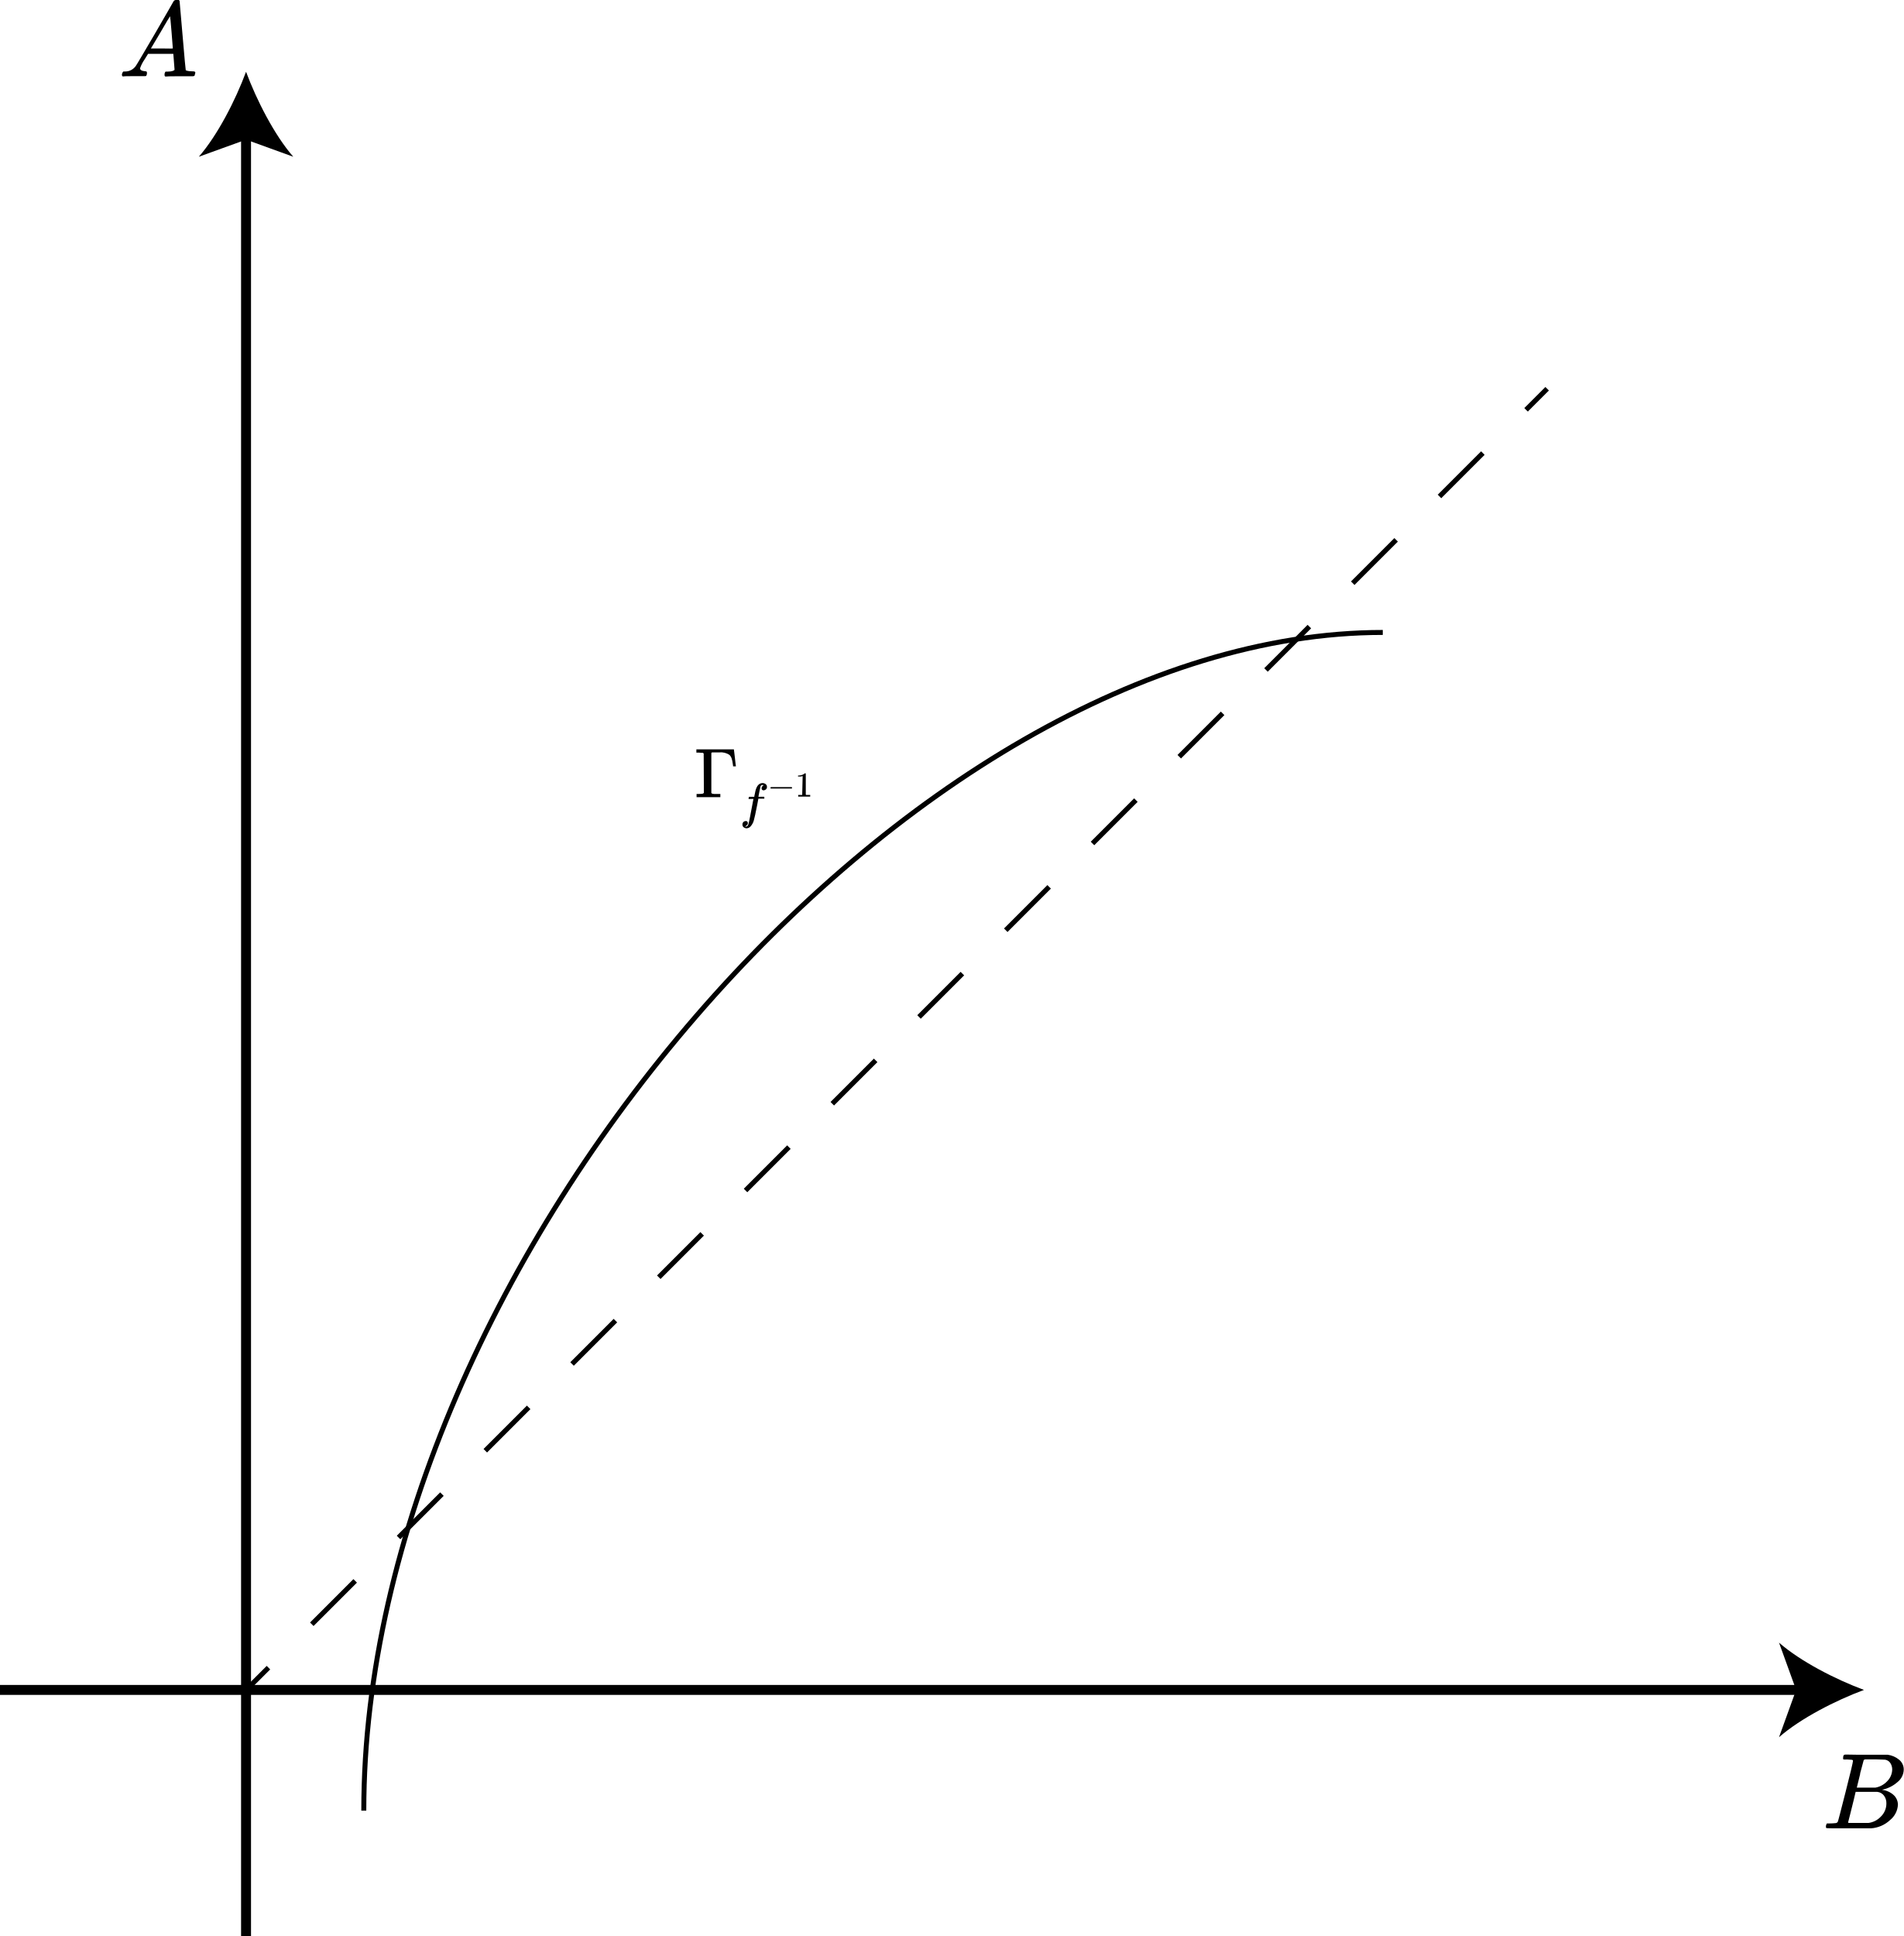
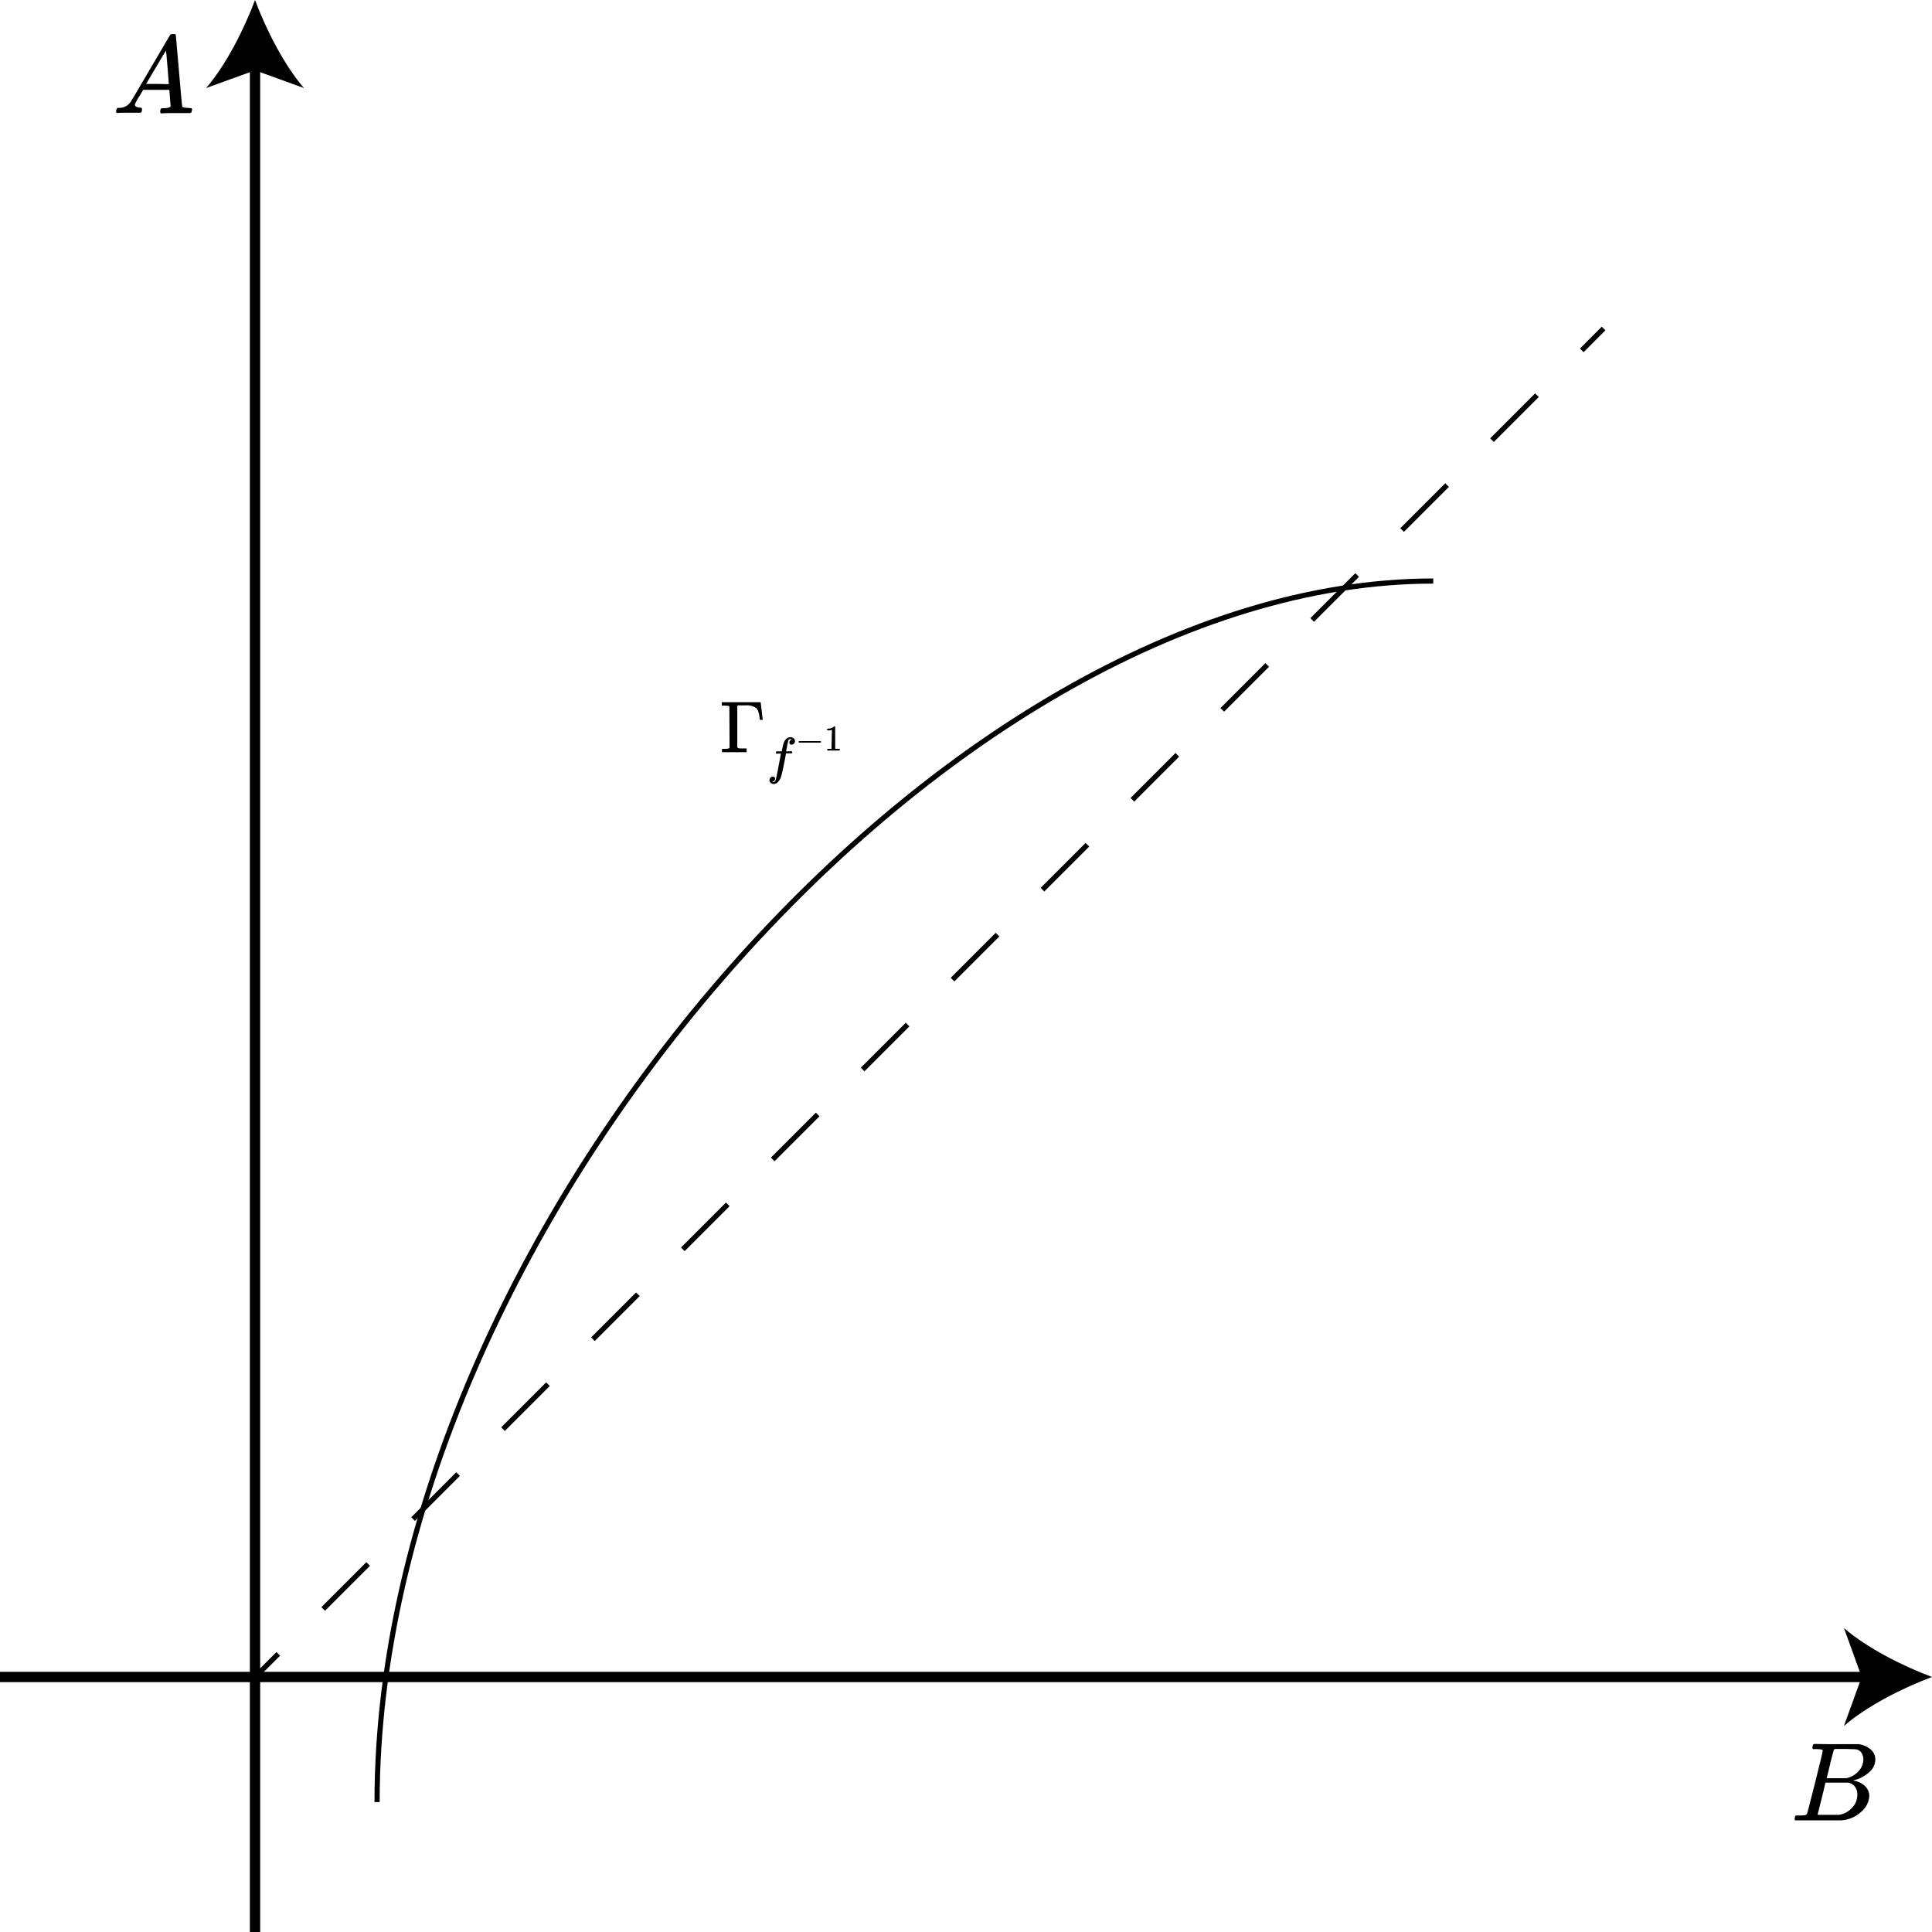
- <svg xmlns="http://www.w3.org/2000/svg" viewBox="0 0 383 389.44">
+ <svg xmlns="http://www.w3.org/2000/svg" viewBox="0 0 375 375">
  <defs>
    <style>.cls-1,.cls-2,.cls-3{fill:none;stroke:#000;stroke-miterlimit:10;}.cls-1{stroke-width:2px;}.cls-3{stroke-dasharray:12.34 12.34;}</style>
  </defs>
  <g id="Ebene_2" data-name="Ebene 2">
    <g id="Ebene_1-2" data-name="Ebene 1">
-       <line class="cls-1" x1="49.5" y1="26.51" x2="49.5" y2="389.44" />
-       <path d="M49.5,14.44C47.39,20.12,43.8,27.17,40,31.53l9.51-3.44L59,31.53C55.2,27.17,51.61,20.12,49.5,14.44Z" />
-       <line class="cls-1" y1="339.94" x2="362.93" y2="339.94" />
-       <path d="M375,339.94c-5.68,2.11-12.73,5.7-17.09,9.51l3.44-9.51-3.44-9.51C362.27,334.24,369.32,337.83,375,339.94Z" />
-       <path id="MJMATHI-41" d="M28.18,13.73c0,.35.33.54,1,.6.25,0,.38.08.38.24,0,0,0,.1,0,.28a1.12,1.12,0,0,1-.13.38c0,.06-.14.09-.28.09h-.26l-.72,0-1.37,0c-1,0-1.66,0-1.95.05h-.17a.41.41,0,0,1-.15-.24,1,1,0,0,1,.28-.75h.3a2.59,2.59,0,0,0,2.18-1.07c.09-.08,1.38-2.26,3.87-6.52S34.88.31,34.92.26A.55.55,0,0,1,35.43,0H36l.13.21.6,6.91c.39,4.61.61,6.93.64,7s.53.23,1.39.23c.35,0,.53.07.53.22s0,.12-.06.3a1.26,1.26,0,0,1-.11.38s-.13.07-.3.09h-.3l-.83,0-1.56,0c-1.34,0-2.22,0-2.63.05h-.26c-.09-.09-.13-.15-.13-.2a3.58,3.58,0,0,1,0-.38,1.57,1.57,0,0,1,.13-.34l.09-.07h.42c.77,0,1.23-.16,1.37-.36l-.25-3.21H29.79L29.06,12A6.8,6.8,0,0,0,28.18,13.73Zm6.59-4c0-.15-.09-1.26-.26-3.33s-.27-3.11-.3-3.13l-.57.92L32.29,6.5,30.36,9.75l2.21,0C34,9.78,34.77,9.77,34.77,9.75Z" />
-       <path id="MJMATHI-42" d="M371.61,353.93a5,5,0,0,1-.7,0c-.07,0-.11-.09-.11-.24,0-.39.08-.63.24-.71s1,0,2.82,0c3.75,0,5.73,0,5.93,0a4.56,4.56,0,0,1,2.28,1,2.53,2.53,0,0,1,.93,2,3.27,3.27,0,0,1-1.26,2.5,6.63,6.63,0,0,1-2.88,1.49l-.22.07a4.19,4.19,0,0,1,2.28,1,2.67,2.67,0,0,1,.91,2,4.24,4.24,0,0,1-1.56,3.06,6.21,6.21,0,0,1-3.85,1.68c-.1,0-1.62,0-4.57,0s-4.37,0-4.41-.05a.2.2,0,0,1-.09-.17,1,1,0,0,1,0-.3c.07-.28.14-.43.21-.46l.33,0h.13a12.5,12.5,0,0,0,1.3-.07.56.56,0,0,0,.41-.26c.05-.05.57-2.07,1.57-6s1.49-6,1.49-6.27S372.43,354,371.61,353.93Zm9.07,2a2.34,2.34,0,0,0-.33-1.21,1.53,1.53,0,0,0-1.06-.74c-.1,0-.77-.05-2-.07h-.91a7.56,7.56,0,0,0-.76,0h-.28c-.22,0-.36.08-.41.21s-.26.93-.7,2.61a.32.32,0,0,1,0,.13l-.67,2.73h1.76c1.17,0,1.84,0,2,0a4.24,4.24,0,0,0,2.33-1.26A3.43,3.43,0,0,0,380.68,356Zm-1.17,6.84a2.5,2.5,0,0,0-.5-1.59,1.94,1.94,0,0,0-1.31-.73q-.12,0-1.8,0-2.55,0-2.58,0s-.12.55-.37,1.58-.5,2.05-.76,3.06l-.39,1.52c0,.06.09.09.26.09l1.76,0c1.29,0,2,0,2.08,0a4.15,4.15,0,0,0,2.48-1.26A3.65,3.65,0,0,0,379.51,362.79Z" />
-       <path class="cls-2" d="M73.19,364.22c0-110,109.82-237,205-237" />
-       <line class="cls-2" x1="49.76" y1="339.7" x2="54.01" y2="335.46" />
-       <line class="cls-3" x1="62.73" y1="326.73" x2="302.66" y2="86.81" />
-       <line class="cls-2" x1="307.02" y1="82.44" x2="311.26" y2="78.2" />
-       <path id="MJMAIN-393" d="M141.57,151.57a.69.69,0,0,0-.16-.13.47.47,0,0,0-.22,0l-.62-.05h-.47v-.65h7.55v.05c0,.06.09.61.2,1.66s.18,1.6.2,1.65v.06h-.57v-.06s0-.17-.06-.48a5,5,0,0,0-.21-1,1.82,1.82,0,0,0-.44-.75,3,3,0,0,0-2-.52h-.22c-.66,0-1.07,0-1.21,0s-.22.06-.23.17,0,1.37,0,4v4a.54.54,0,0,0,.17.13,1.78,1.78,0,0,0,.36.06q.28,0,.9,0h.38v.65h-.17c-.23,0-1,0-2.37,0s-1.94,0-2.08,0h-.16v-.65h.47a5.16,5.16,0,0,0,.73-.05.51.51,0,0,0,.27-.17Z" />
-       <path id="MJMATHI-66" d="M149.86,166.26l.06,0a.16.16,0,0,0,.11,0h.12a.3.3,0,0,0,.24-.13.83.83,0,0,0,.16-.29,15.12,15.12,0,0,0,.35-1.55c.16-.84.31-1.65.46-2.42s.22-1.15.22-1.16v0h-.47a2.22,2.22,0,0,1-.51,0,.13.13,0,0,1,0-.1l.07-.28a.07.07,0,0,1,.08-.05h1s0-.18.09-.51.1-.51.12-.58c.25-1.11.74-1.67,1.48-1.67a1.07,1.07,0,0,1,.61.22.69.69,0,0,1,.25.54.61.61,0,0,1-.22.52.77.77,0,0,1-.42.18.38.38,0,0,1-.44-.43.47.47,0,0,1,.11-.33.59.59,0,0,1,.24-.21l.09-.05a.89.89,0,0,0-.3-.06.36.36,0,0,0-.24.1.54.54,0,0,0-.15.28c0,.19-.1.46-.16.79s-.11.61-.16.83-.07.35-.07.37a3.22,3.22,0,0,0,.55,0h.53a.13.13,0,0,1,.11.06.4.4,0,0,1,0,.17.75.75,0,0,1,0,.16s0,0-.09,0h-1.11l-.23,1.23c-.33,1.67-.55,2.71-.68,3.13a2.92,2.92,0,0,1-.71,1.27,1.1,1.1,0,0,1-.73.33,1,1,0,0,1-.59-.2.63.63,0,0,1-.26-.54.68.68,0,0,1,.21-.55.69.69,0,0,1,.43-.17.38.38,0,0,1,.44.43.55.55,0,0,1-.11.33,1.13,1.13,0,0,1-.24.21Z" />
-       <path id="MJMAIN-2212" d="M155,158.57v-.09a.18.18,0,0,1,.1-.15h4.15a.18.18,0,0,1,.11.15c0,.05,0,.1-.11.14H155.1c-.06,0-.1-.08-.1-.14Z" />
-       <path id="MJMAIN-31" d="M161.48,156.13l-.1,0-.28.07a2.55,2.55,0,0,1-.42,0h-.13V156h.13a2.37,2.37,0,0,0,.62-.1,1.55,1.55,0,0,0,.4-.18,1.15,1.15,0,0,0,.2-.15s0,0,.09,0a.19.19,0,0,1,.12,0v4.27a.23.23,0,0,0,.08.07l.18,0H163v.33h-.08c-.1,0-.47,0-1.13,0s-1,0-1.12,0h-.09v-.33h.64l.11,0h.06l0,0,0,0Z" />
+       <line class="cls-1" x1="49.5" y1="12.07" x2="49.5" y2="375" />
+       <path d="M49.5,0C47.39,5.68,43.8,12.73,40,17.09l9.51-3.44L59,17.09C55.2,12.73,51.61,5.68,49.5,0Z" />
+       <line class="cls-1" y1="325.5" x2="362.93" y2="325.5" />
+       <path d="M375,325.5c-5.68,2.11-12.73,5.7-17.09,9.51l3.44-9.51L357.91,316C362.27,319.8,369.32,323.39,375,325.5Z" />
+       <path id="MJMATHI-41" d="M26.18,20.29q0,.53,1,.6c.25,0,.38.08.38.24s0,.11,0,.28a1.12,1.12,0,0,1-.13.38c0,.06-.14.09-.28.09h-.26l-.72,0c-.34,0-.8,0-1.37,0-1,0-1.66,0-1.95.05h-.17a.41.41,0,0,1-.15-.24,1,1,0,0,1,.28-.75h.3a2.59,2.59,0,0,0,2.18-1.07c.09-.08,1.38-2.26,3.87-6.52l3.81-6.48a.55.55,0,0,1,.51-.26H34a1.42,1.42,0,0,1,.13.22l.6,6.9c.39,4.61.61,6.94.64,7s.53.23,1.39.23c.35,0,.53.07.53.22a2.32,2.32,0,0,1-.06.3,1.26,1.26,0,0,1-.11.38s-.13.07-.3.09h-.3l-.83,0q-.6,0-1.56,0c-1.34,0-2.22,0-2.63.05h-.26c-.09-.09-.13-.15-.13-.2a3.58,3.58,0,0,1,0-.38,1.57,1.57,0,0,1,.13-.34l.09-.07h.42c.77,0,1.23-.16,1.37-.36l-.25-3.21H27.79l-.73,1.24A7,7,0,0,0,26.18,20.29Zm6.59-4c0-.16-.09-1.27-.26-3.34s-.27-3.11-.3-3.12l-.57.92-1.35,2.28-1.93,3.26,2.21,0C32,16.34,32.77,16.33,32.77,16.32Z" />
+       <path id="MJMATHI-42" d="M352.61,339.49a5,5,0,0,1-.7,0c-.07,0-.11-.09-.11-.24,0-.39.08-.62.24-.71s1,0,2.82,0c3.75,0,5.73,0,5.93,0a4.56,4.56,0,0,1,2.28,1,2.53,2.53,0,0,1,.93,2,3.27,3.27,0,0,1-1.26,2.5,6.65,6.65,0,0,1-2.88,1.5l-.22.06a4.19,4.19,0,0,1,2.28,1,2.67,2.67,0,0,1,.91,2,4.27,4.27,0,0,1-1.56,3.06,6.25,6.25,0,0,1-3.85,1.67c-.1,0-1.62,0-4.57,0s-4.37,0-4.41,0a.23.23,0,0,1-.09-.18,1,1,0,0,1,0-.3c.07-.28.14-.43.21-.46l.33,0h.13c.39,0,.82,0,1.3-.06a.6.6,0,0,0,.41-.27q.08-.08,1.57-6t1.49-6.27C353.84,339.59,353.43,339.52,352.61,339.49Zm9.07,2a2.34,2.34,0,0,0-.33-1.21,1.56,1.56,0,0,0-1.06-.74c-.1,0-.77-.05-2-.07h-.91a7.56,7.56,0,0,0-.76,0h-.28c-.22,0-.36.08-.41.21s-.26.93-.7,2.61a.32.32,0,0,1,0,.13l-.67,2.73h1.76c1.17,0,1.84,0,2,0a4.24,4.24,0,0,0,2.33-1.26A3.41,3.41,0,0,0,361.68,341.51Zm-1.17,6.84a2.5,2.5,0,0,0-.5-1.59,2,2,0,0,0-1.31-.73c-.08,0-.68,0-1.8,0-1.7,0-2.56,0-2.58,0s-.12.55-.37,1.58-.5,2.05-.76,3.06l-.39,1.52c0,.06.09.09.26.09l1.76,0c1.29,0,2,0,2.08,0a4.15,4.15,0,0,0,2.48-1.26A3.63,3.63,0,0,0,360.51,348.35Z" />
+       <path class="cls-2" d="M73.19,349.78c0-110,109.82-237,205-237" />
+       <line class="cls-2" x1="49.76" y1="325.26" x2="54.01" y2="321.02" />
+       <line class="cls-3" x1="62.73" y1="312.3" x2="302.66" y2="72.37" />
+       <line class="cls-2" x1="307.02" y1="68.01" x2="311.26" y2="63.76" />
+       <path id="MJMAIN-393" d="M141.57,137.13a.69.69,0,0,0-.16-.13.65.65,0,0,0-.22,0l-.62-.05h-.47v-.65h7.55v.05c0,.06.09.61.2,1.66s.18,1.6.2,1.66v.05h-.57v-.05s0-.18-.06-.49a5,5,0,0,0-.21-1,1.82,1.82,0,0,0-.44-.75,3.05,3.05,0,0,0-2-.52h-.22c-.66,0-1.07,0-1.21,0s-.22.06-.23.17,0,1.37,0,4v4a.54.54,0,0,0,.17.13,1.78,1.78,0,0,0,.36.06q.28,0,.9,0h.38V146h-.17c-.23,0-1,0-2.37,0s-1.94,0-2.08,0h-.16v-.65h.47a5.16,5.16,0,0,0,.73-.05.45.45,0,0,0,.27-.17Z" />
+       <path id="MJMATHI-66" d="M149.86,151.82l.06,0a.16.16,0,0,0,.11,0h.12a.3.3,0,0,0,.24-.13.75.75,0,0,0,.16-.29,15.36,15.36,0,0,0,.35-1.54c.16-.85.31-1.66.46-2.43s.22-1.15.22-1.16v0h-.47a2.22,2.22,0,0,1-.51,0,.13.13,0,0,1,0-.1l.07-.28a.09.09,0,0,1,.08-.05h1s0-.18.09-.51.1-.51.12-.58c.25-1.11.74-1.67,1.48-1.67a1,1,0,0,1,.61.23.66.66,0,0,1,.25.53.64.64,0,0,1-.22.53.83.83,0,0,1-.42.17c-.3,0-.44-.14-.44-.43a.49.49,0,0,1,.11-.33.79.79,0,0,1,.24-.21l.09-.05a.89.89,0,0,0-.3-.06.36.36,0,0,0-.24.1.58.58,0,0,0-.15.28c0,.2-.1.46-.16.79s-.11.61-.16.84-.07.35-.07.36a3.22,3.22,0,0,0,.55,0h.53a.2.2,0,0,1,.11.06.4.4,0,0,1,0,.17.75.75,0,0,1,0,.16s0,0-.09,0h-1.11l-.23,1.23c-.33,1.67-.55,2.72-.68,3.13a2.92,2.92,0,0,1-.71,1.27,1.1,1.1,0,0,1-.73.33,1,1,0,0,1-.59-.19.71.71,0,0,1,.38-1.27.39.39,0,0,1,.44.43.52.52,0,0,1-.11.33.75.75,0,0,1-.24.21Z" />
+       <path id="MJMAIN-2212" d="M155,144.13V144a.18.18,0,0,1,.1-.15h4.15a.18.18,0,0,1,.11.15c0,.05,0,.1-.11.14H155.1a.16.16,0,0,1-.1-.14Z" />
+       <path id="MJMAIN-31" d="M161.48,141.7l-.1,0a1.13,1.13,0,0,1-.28.07,2.55,2.55,0,0,1-.42,0h-.13v-.33h.13a2.37,2.37,0,0,0,.62-.1,1.61,1.61,0,0,0,.4-.17l.2-.16s0,0,.09,0a.19.19,0,0,1,.12,0v4.28l.08.06.18,0H163v.33h-.08c-.1,0-.47,0-1.13,0s-1,0-1.12,0h-.09v-.33h.64l.11,0h.06l0,0s0,0,0,0Z" />
    </g>
  </g>
</svg>
